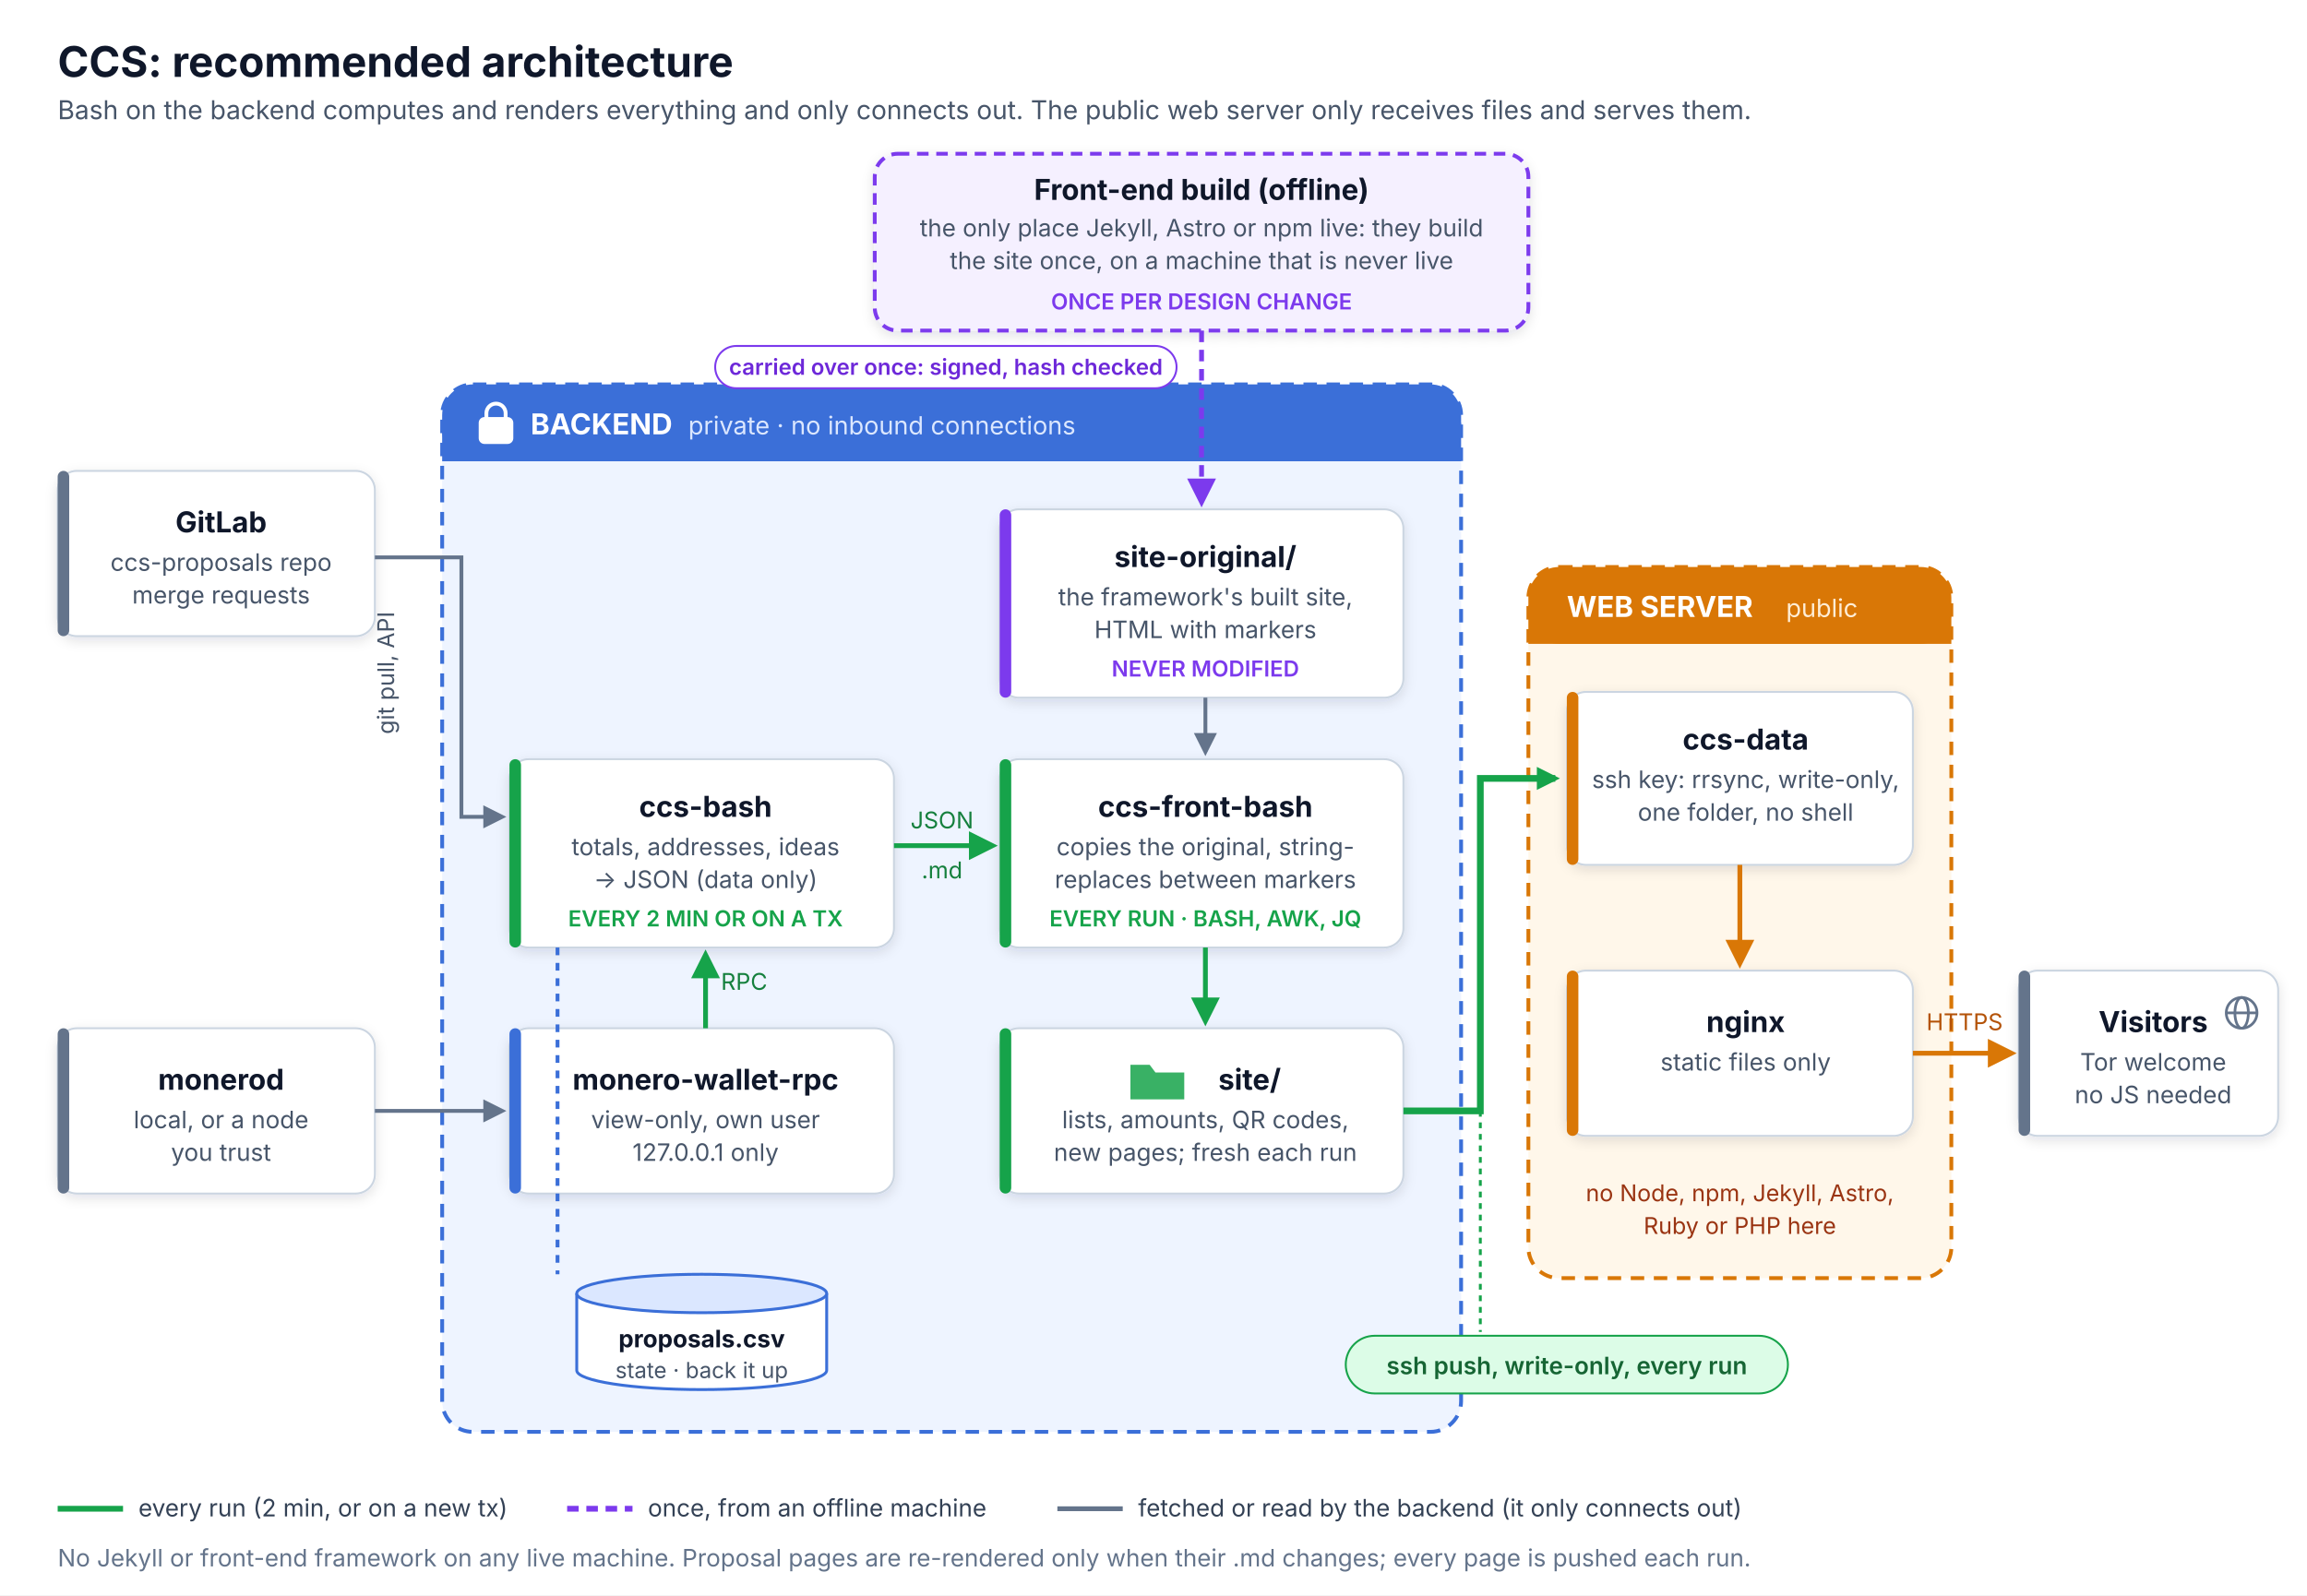
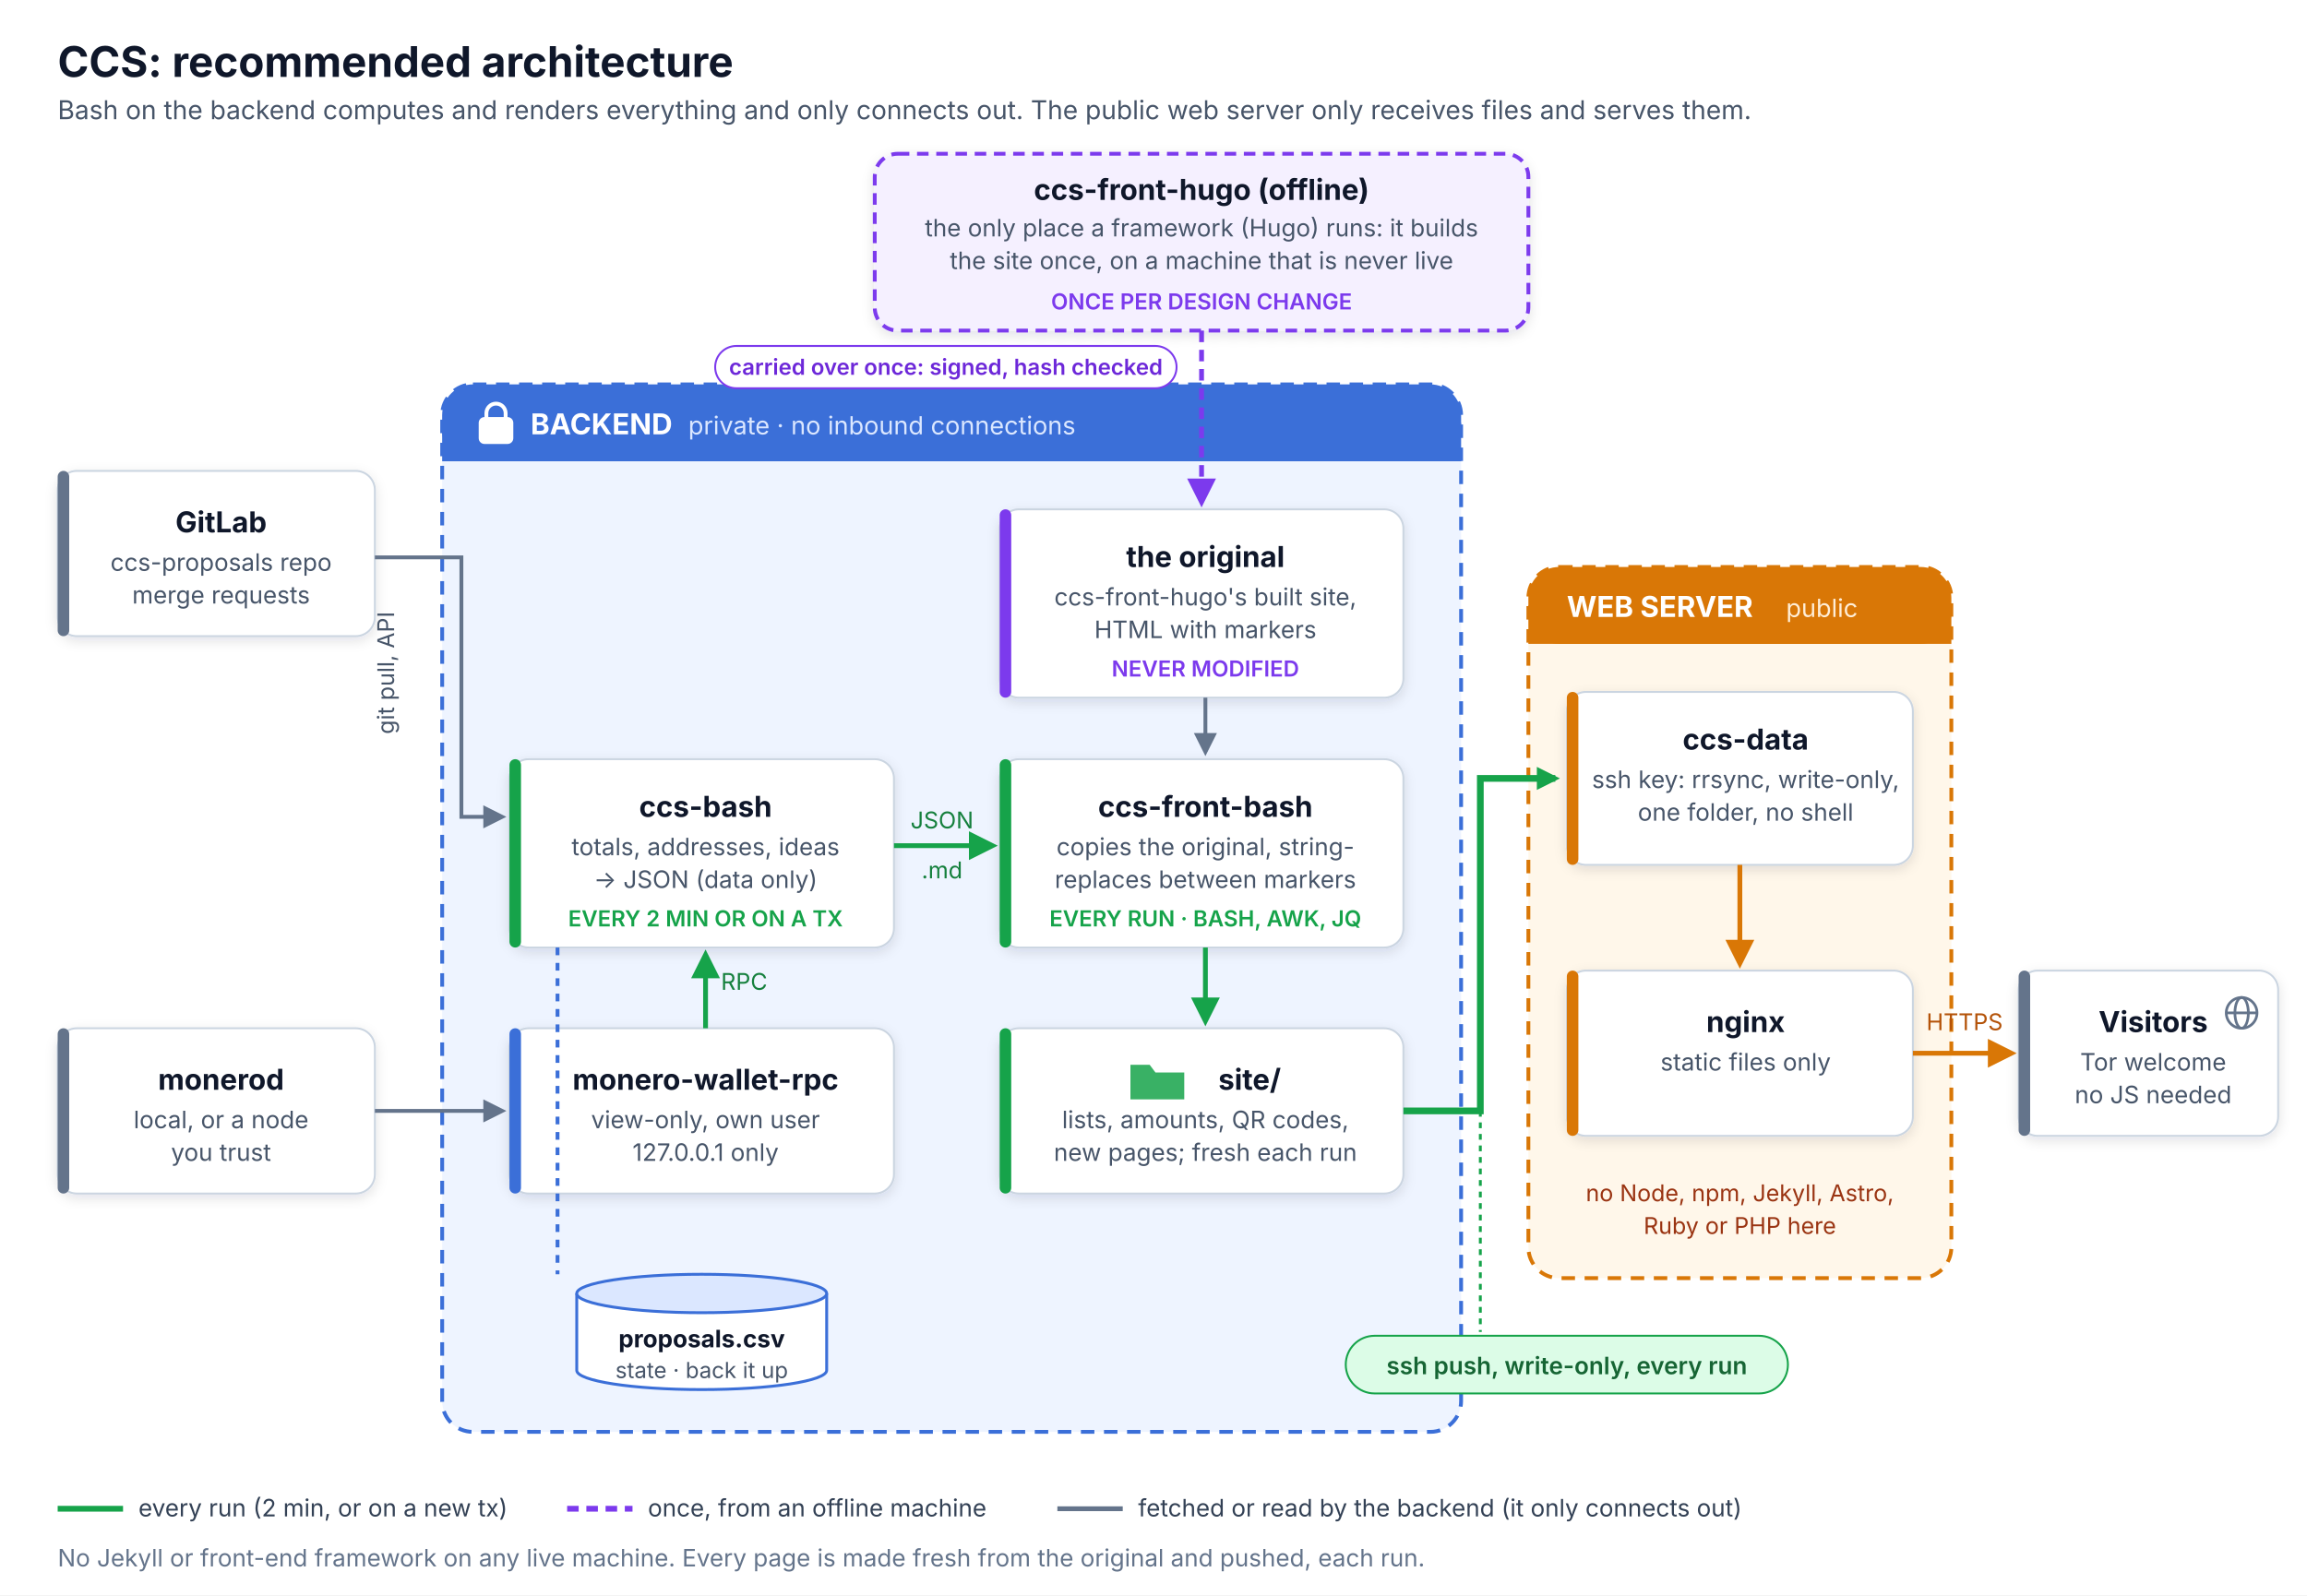
<svg xmlns="http://www.w3.org/2000/svg" viewBox="0 0 1200 830" width="1200" height="830" font-family="Inter, Helvetica, Arial, sans-serif">
  <defs>
    <filter id="sh" x="-10%" y="-10%" width="120%" height="130%">
      <feDropShadow dx="0" dy="2" stdDeviation="3" flood-color="#0f172a" flood-opacity="0.12" />
    </filter>
    <marker id="g" viewBox="0 0 10 10" refX="8" refY="5" markerWidth="6" markerHeight="6" orient="auto">
      <path d="M0,0 L10,5 L0,10 z" fill="#16a34a" />
    </marker>
    <marker id="gb" viewBox="0 0 10 10" refX="8" refY="5" markerWidth="12" markerHeight="12" markerUnits="userSpaceOnUse" orient="auto">
      <path d="M0,0 L10,5 L0,10 z" fill="#16a34a" />
    </marker>
    <marker id="p" viewBox="0 0 10 10" refX="8" refY="5" markerWidth="6" markerHeight="6" orient="auto">
      <path d="M0,0 L10,5 L0,10 z" fill="#7c3aed" />
    </marker>
    <marker id="s" viewBox="0 0 10 10" refX="8" refY="5" markerWidth="6" markerHeight="6" orient="auto">
      <path d="M0,0 L10,5 L0,10 z" fill="#64748b" />
    </marker>
    <marker id="o" viewBox="0 0 10 10" refX="8" refY="5" markerWidth="6" markerHeight="6" orient="auto">
      <path d="M0,0 L10,5 L0,10 z" fill="#d97706" />
    </marker>
  </defs>
  <rect width="1200" height="830" fill="#ffffff" />
  <text x="30" y="40" font-size="22" font-weight="700" fill="#0f172a">CCS: recommended architecture</text>
  <text x="30" y="62" font-size="13.5" fill="#475569">Bash on the backend computes and renders everything and only connects out. The public web server only receives files and serves them.</text>
  <g transform="translate(0,115)">
    <rect x="230" y="85" width="530" height="545" rx="16" fill="#eef4ff" stroke="#3b6fd8" stroke-width="2" stroke-dasharray="7 5" />
    <rect x="230" y="85" width="530" height="40" rx="16" fill="#3b6fd8" />
    <rect x="230" y="105" width="530" height="20" fill="#3b6fd8" />
    <g transform="translate(250,95)" fill="none" stroke="#ffffff" stroke-width="2">
      <rect x="0" y="8" width="16" height="12" rx="2" fill="#ffffff" />
      <path d="M3,8 V5 a5,5 0 0 1 10,0 V8" />
    </g>
    <text x="276" y="111" font-size="15" font-weight="700" fill="#ffffff">BACKEND</text>
    <text x="358" y="111" font-size="13" fill="#dbe7ff">private · no inbound connections</text>
    <rect x="795" y="180" width="220" height="370" rx="16" fill="#fff7ea" stroke="#d97706" stroke-width="2" stroke-dasharray="7 5" />
    <rect x="795" y="180" width="220" height="40" rx="16" fill="#d97706" />
    <rect x="795" y="200" width="220" height="20" fill="#d97706" />
    <text x="815" y="206" font-size="15" font-weight="700" fill="#ffffff">WEB SERVER</text>
    <text x="929" y="206" font-size="13" fill="#ffedd5">public</text>
    <g filter="url(#sh)">
      <rect x="30" y="130" width="165" height="86" rx="10" fill="#ffffff" stroke="#cbd5e1" />
      <rect x="30" y="420" width="165" height="86" rx="10" fill="#ffffff" stroke="#cbd5e1" />
    </g>
    <rect x="30" y="130" width="6" height="86" rx="3" fill="#64748b" />
    <rect x="30" y="420" width="6" height="86" rx="3" fill="#64748b" />
    <text x="115" y="162" text-anchor="middle" font-size="15" font-weight="700" fill="#0f172a">GitLab</text>
    <text x="115" y="182" text-anchor="middle" font-size="12.5" fill="#475569">ccs-proposals repo</text>
    <text x="115" y="199" text-anchor="middle" font-size="12.5" fill="#475569">merge requests</text>
    <text x="115" y="452" text-anchor="middle" font-size="15" font-weight="700" fill="#0f172a">monerod</text>
    <text x="115" y="472" text-anchor="middle" font-size="12.5" fill="#475569">local, or a node</text>
    <text x="115" y="489" text-anchor="middle" font-size="12.5" fill="#475569">you trust</text>
    <g filter="url(#sh)" fill="#ffffff" stroke="#cbd5e1">
      <rect x="520" y="150" width="210" height="98" rx="10" />
      <rect x="265" y="280" width="200" height="98" rx="10" />
      <rect x="520" y="280" width="210" height="98" rx="10" />
      <rect x="265" y="420" width="200" height="86" rx="10" />
      <rect x="520" y="420" width="210" height="86" rx="10" />
    </g>
    <rect x="520" y="150" width="6" height="98" rx="3" fill="#7c3aed" />
    <rect x="265" y="280" width="6" height="98" rx="3" fill="#16a34a" />
    <rect x="520" y="280" width="6" height="98" rx="3" fill="#16a34a" />
    <rect x="265" y="420" width="6" height="86" rx="3" fill="#3b6fd8" />
    <rect x="520" y="420" width="6" height="86" rx="3" fill="#16a34a" />
    <g text-anchor="middle">
-       <text x="627" y="180" font-size="15" font-weight="700" fill="#0f172a">site-original/</text>
-       <text x="627" y="200" font-size="12.5" fill="#475569">the framework's built site,</text>
+       <text x="627" y="180" font-size="15" font-weight="700" fill="#0f172a">the original</text>
+       <text x="627" y="200" font-size="12.5" fill="#475569">ccs-front-hugo's built site,</text>
      <text x="627" y="217" font-size="12.5" fill="#475569">HTML with markers</text>
      <text x="627" y="237" font-size="11.5" font-weight="600" fill="#7c3aed">NEVER MODIFIED</text>
      <text x="367" y="310" font-size="15" font-weight="700" fill="#0f172a">ccs-bash</text>
      <text x="367" y="330" font-size="12.5" fill="#475569">totals, addresses, ideas</text>
      <text x="367" y="347" font-size="12.5" fill="#475569">→ JSON (data only)</text>
      <text x="367" y="367" font-size="11.5" font-weight="600" fill="#16a34a">EVERY 2 MIN OR ON A TX</text>
      <text x="627" y="310" font-size="15" font-weight="700" fill="#0f172a">ccs-front-bash</text>
      <text x="627" y="330" font-size="12.5" fill="#475569">copies the original, string-</text>
      <text x="627" y="347" font-size="12.5" fill="#475569">replaces between markers</text>
      <text x="627" y="367" font-size="11.5" font-weight="600" fill="#16a34a">EVERY RUN · BASH, AWK, JQ</text>
      <text x="367" y="452" font-size="15" font-weight="700" fill="#0f172a">monero-wallet-rpc</text>
      <text x="367" y="472" font-size="12.5" fill="#475569">view-only, own user</text>
      <text x="367" y="489" font-size="12.5" fill="#475569">127.0.0.1 only</text>
      <text x="650" y="452" font-size="15" font-weight="700" fill="#0f172a">site/</text>
      <text x="627" y="472" font-size="12.5" fill="#475569">lists, amounts, QR codes,</text>
      <text x="627" y="489" font-size="12.5" fill="#475569">new pages; fresh each run</text>
    </g>
    <path d="M588,439 h10 l3,4 h15 v14 h-28 z" fill="#16a34a" opacity="0.85" />
    <g transform="translate(300,548)">
      <path d="M0,10 v40 a65,10 0 0 0 130,0 v-40" fill="#ffffff" stroke="#3b6fd8" stroke-width="1.5" />
      <ellipse cx="65" cy="10" rx="65" ry="10" fill="#dbe7ff" stroke="#3b6fd8" stroke-width="1.5" />
      <text x="65" y="38" text-anchor="middle" font-size="12.5" font-weight="700" fill="#0f172a">proposals.csv</text>
      <text x="65" y="54" text-anchor="middle" font-size="11.5" fill="#475569">state · back it up</text>
    </g>
    <g filter="url(#sh)" fill="#ffffff" stroke="#cbd5e1">
      <rect x="815" y="245" width="180" height="90" rx="10" />
      <rect x="815" y="390" width="180" height="86" rx="10" />
      <rect x="1050" y="390" width="135" height="86" rx="10" />
    </g>
    <rect x="815" y="245" width="6" height="90" rx="3" fill="#d97706" />
    <rect x="815" y="390" width="6" height="86" rx="3" fill="#d97706" />
    <rect x="1050" y="390" width="6" height="86" rx="3" fill="#64748b" />
    <g text-anchor="middle">
      <text x="908" y="275" font-size="15" font-weight="700" fill="#0f172a">ccs-data</text>
      <text x="908" y="295" font-size="12.5" fill="#475569">ssh key: rrsync, write-only,</text>
      <text x="908" y="312" font-size="12.5" fill="#475569">one folder, no shell</text>
      <text x="908" y="422" font-size="15" font-weight="700" fill="#0f172a">nginx</text>
      <text x="908" y="442" font-size="12.5" fill="#475569">static files only</text>
      <text x="1120" y="422" font-size="15" font-weight="700" fill="#0f172a">Visitors</text>
      <text x="1120" y="442" font-size="12.5" fill="#475569">Tor welcome</text>
      <text x="1120" y="459" font-size="12.5" fill="#475569">no JS needed</text>
    </g>
    <text x="905" y="510" text-anchor="middle" font-size="12" fill="#9a3412">no Node, npm, Jekyll, Astro,</text>
    <text x="905" y="527" text-anchor="middle" font-size="12" fill="#9a3412">Ruby or PHP here</text>
    <g transform="translate(1158,404)" fill="none" stroke="#64748b" stroke-width="1.4">
      <circle cx="8" cy="8" r="8" />
      <ellipse cx="8" cy="8" rx="3.5" ry="8" />
      <path d="M0,8 h16" />
    </g>
    <g fill="none" stroke="#64748b" stroke-width="2" marker-end="url(#s)">
      <path d="M195,175 H240 V310 H261" />
      <path d="M195,463 H261" />
    </g>
    <text x="200" y="262" font-size="12" fill="#475569" transform="rotate(-90 205 262)">git pull, API</text>
    <g fill="none" stroke="#16a34a" stroke-width="2.5" marker-end="url(#g)">
      <path d="M367,420 V382" />
      <path d="M465,325 H516" />
      <path d="M627,378 V416" />
    </g>
    <path d="M290,378 V548" fill="none" stroke="#3b6fd8" stroke-width="2" stroke-dasharray="4 4" />
    <text x="375" y="400" font-size="12" fill="#15803d">RPC</text>
    <text x="490" y="316" text-anchor="middle" font-size="12" fill="#15803d">JSON</text>
    <text x="490" y="342" text-anchor="middle" font-size="12" fill="#15803d">.md</text>
    <path d="M627,248 V276" fill="none" stroke="#64748b" stroke-width="2" marker-end="url(#s)" />
    <path d="M730,463 H770 V290 H809" fill="none" stroke="#16a34a" stroke-width="3.5" marker-end="url(#gb)" />
    <g transform="translate(700,580)">
      <rect x="0" y="0" width="230" height="30" rx="15" fill="#dcfce7" stroke="#16a34a" />
      <text x="115" y="20" text-anchor="middle" font-size="12.5" font-weight="600" fill="#166534">ssh push, write-only, every run</text>
    </g>
    <path d="M770,463 V578" fill="none" stroke="#16a34a" stroke-width="1.5" stroke-dasharray="3 3" />
    <path d="M905,335 V386" fill="none" stroke="#d97706" stroke-width="2.5" marker-end="url(#o)" />
    <path d="M995,433 H1046" fill="none" stroke="#d97706" stroke-width="2.5" marker-end="url(#o)" />
    <text x="1002" y="421" font-size="12" fill="#b45309">HTTPS</text>
  </g>
  <rect x="455" y="80" width="340" height="92" rx="12" fill="#f5f0ff" stroke="#7c3aed" stroke-width="2" stroke-dasharray="6 4" filter="url(#sh)" />
-   <text x="625" y="104" text-anchor="middle" font-size="15" font-weight="700" fill="#0f172a">Front-end build (offline)</text>
-   <text x="625" y="123" text-anchor="middle" font-size="12.5" fill="#475569">the only place Jekyll, Astro or npm live: they build</text>
+   <text x="625" y="104" text-anchor="middle" font-size="15" font-weight="700" fill="#0f172a">ccs-front-hugo (offline)</text>
+   <text x="625" y="123" text-anchor="middle" font-size="12.5" fill="#475569">the only place a framework (Hugo) runs: it builds</text>
  <text x="625" y="140" text-anchor="middle" font-size="12.5" fill="#475569">the site once, on a machine that is never live</text>
  <text x="625" y="161" text-anchor="middle" font-size="11.5" font-weight="600" fill="#7c3aed">ONCE PER DESIGN CHANGE</text>
  <path d="M625,172 V261" fill="none" stroke="#7c3aed" stroke-width="2.5" stroke-dasharray="6 4" marker-end="url(#p)" />
  <g transform="translate(372,180)">
    <rect x="0" y="0" width="240" height="22" rx="11" fill="#ffffff" stroke="#7c3aed" />
    <text x="120" y="15" text-anchor="middle" font-size="11.5" font-weight="600" fill="#6d28d9">carried over once: signed, hash checked</text>
  </g>
  <g transform="translate(30,775)" font-size="12.5" fill="#334155">
    <path d="M0,10 H34" stroke="#16a34a" stroke-width="3" />
    <text x="42" y="14">every run (2 min, or on a new tx)</text>
    <path d="M265,10 H299" stroke="#7c3aed" stroke-width="3" stroke-dasharray="6 4" />
    <text x="307" y="14">once, from an offline machine</text>
    <path d="M520,10 H554" stroke="#64748b" stroke-width="2.5" />
    <text x="562" y="14">fetched or read by the backend (it only connects out)</text>
-     <text x="0" y="40" fill="#64748b">No Jekyll or front-end framework on any live machine. Proposal pages are re-rendered only when their .md changes; every page is pushed each run.</text>
+     <text x="0" y="40" fill="#64748b">No Jekyll or front-end framework on any live machine. Every page is made fresh from the original and pushed, each run.</text>
  </g>
</svg>
